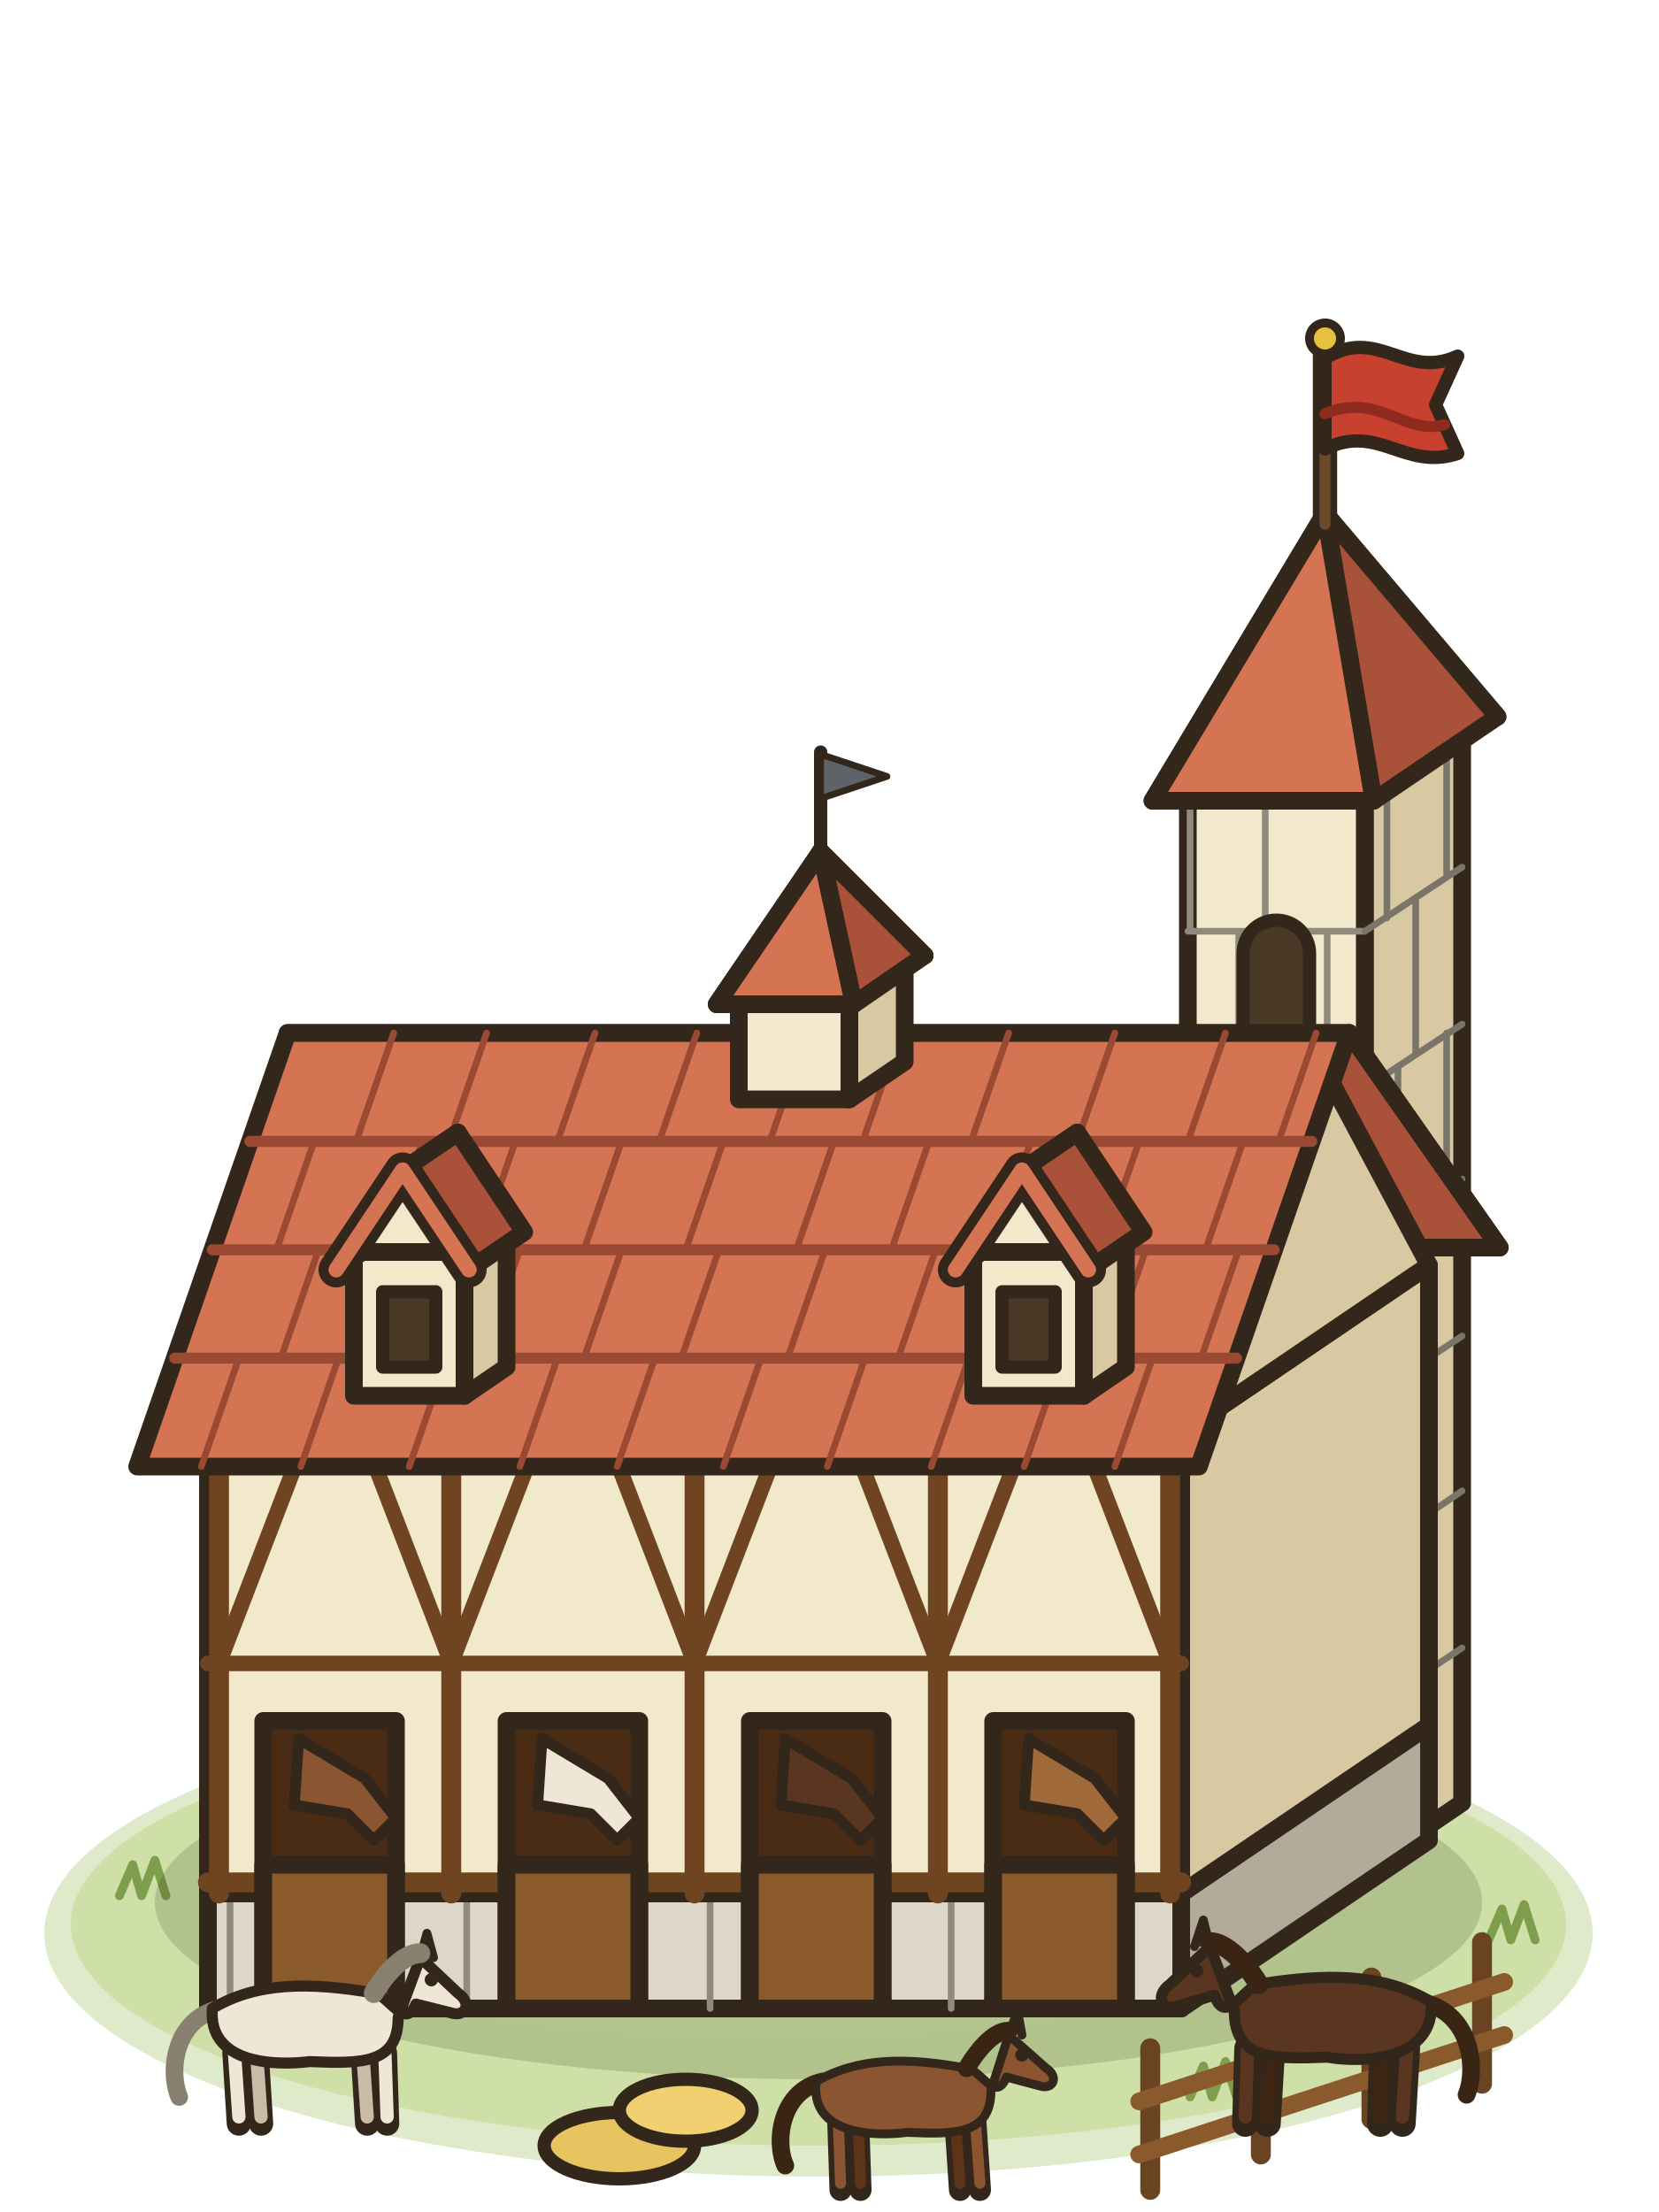
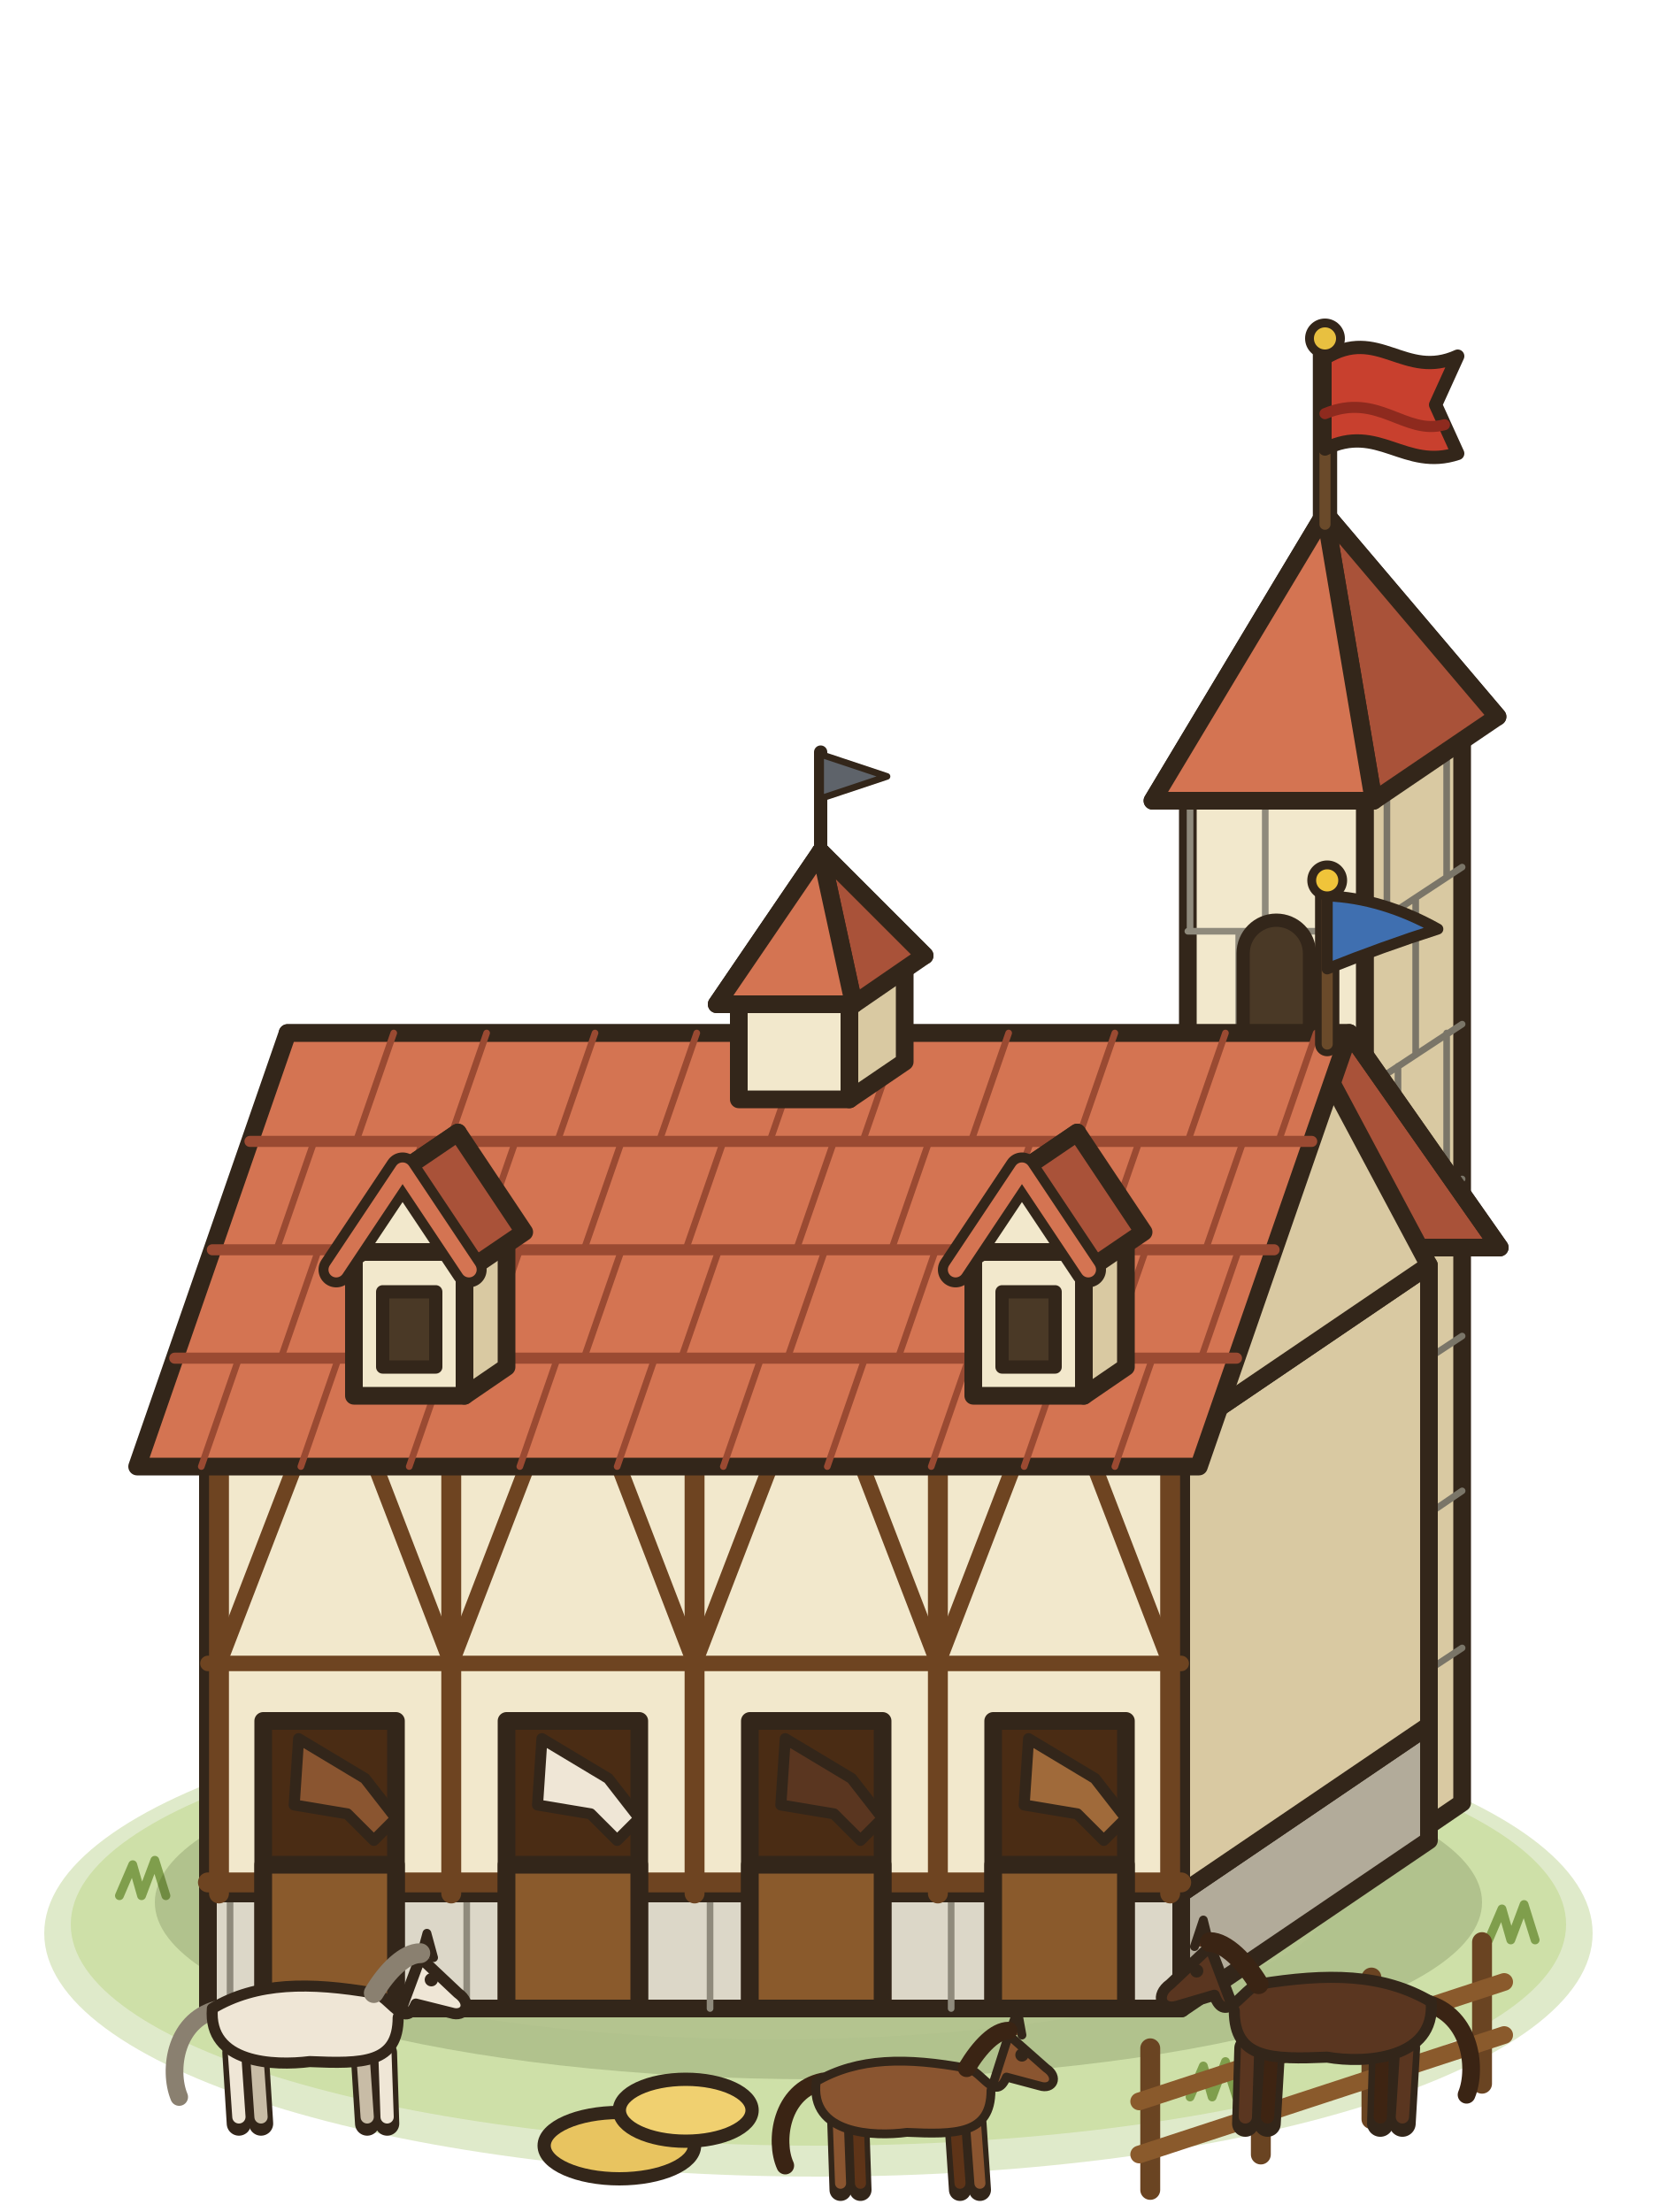
<svg xmlns="http://www.w3.org/2000/svg" viewBox="0 0 75 100">
  <g stroke="#33261a" stroke-width=".8" stroke-linejoin="round" stroke-linecap="round">
    <ellipse cx="37" cy="87.4" rx="35" ry="11" fill="#b9d08a" stroke="none" opacity=".45" />
    <ellipse cx="37" cy="87" rx="33.8" ry="10" fill="#c8dc9c" stroke="none" opacity=".75" />
    <ellipse cx="35" cy="85.8" rx="25.2" ry="6.4" fill="#d4e4ac" stroke="none" opacity=".7" />
    <path d="M38.3,95.5l.6-1.4,.4,1.4,.6-1.6,.5,1.6m-28.5-13.3l.6-1.4,.4,1.4,.6-1.6,.5,1.6m53.3,5.5l.6-1.4,.4,1.4,.6-1.6,.5,1.6m-30.2,8l.6-1.4,.4,1.4,.6-1.6,.5,1.6m10-16.5l.6-1.4,.4,1.4,.6-1.6,.5,1.6m.4,15.6l.6-1.4,.4,1.4,.6-1.6,.5,1.6m-50.5-9.1l.6-1.4,.4,1.4,.6-1.6,.5,1.6" fill="none" stroke="#7f9e4c" stroke-width=".4" />
    <ellipse cx="37" cy="86" rx="30" ry="8" fill="#2a3a10" stroke="none" opacity=".18" />
    <path d="M61.7,84.5l4.4-3,0-49.4-4.4,3Z" fill="#d9c9a2" />
    <path d="M53.7,84.5l8,0,0-49.4-8,0Z" fill="#f2e8cc" />
    <path d="M53.7,77.4l8,0m-6.1,7.1l0-7.1m4.5,7.1l0-7.1m-6.4-7l8,0m-3.7,7l0-7m-4.3-7.1l8,0m-5.2,7.1l0-7.1m3,7.1l0-7.1m-5.8-7l8,0m-3.6,7l0-7m-4.4-7.1l8,0m-5.3,7.1l0-7.1m3.2,7.1l0-7.1m-5.9-7.1l8,0m-5.7,7.1l0-7.1m4,7.1l0-7.1m-6.2,0l0-7m3.4,7l0-7" fill="none" stroke="#8f8a7c" stroke-width=".3" />
    <path d="M61.7,77.4l4.4-2.9m-2.9,9l0-7.1m-1.5-6l4.4-3m-2.5,8.8l0-7.1m-1.9-5.8l4.4-2.9m-4.4,10l0-7.1m2.7,5.2l0-7m-2.7-5.2l4.4-3m-2,8.4l0-7m-2.4-5.5l4.4-2.9m-2.9,9l0-7.1m2.2,5.6l0-7.1m-3.7-4.6l4.4-2.9m-2.1,8.4l0-7m-1.3,.9l0-7.1m2.7,5.2l0-7" fill="none" stroke="#7a7568" stroke-width=".3" />
    <path d="M57.7,32.4l10,0-7.8-9.2,0,0Z" fill="#a95239" />
    <path d="M52.1,36.2l5.6-3.8,2.2-9.2Z" fill="#d47452" />
    <path d="M62.1,36.2l5.6-3.8-7.8-9.2Z" fill="#a95239" />
    <path d="M52.1,36.2l10,0-2.2-13,0,0Z" fill="#d47452" />
    <path d="M56.2,46.8V43.1A1.5,1.5 0 0 1 59.2,43.1V46.8Z" fill="#4a3926" stroke-width=".6" />
    <path d="M59.9,23.7l0-8" fill="none" stroke="#33261a" stroke-width="1.1" />
    <path d="M59.9,23.7l0-8" fill="none" stroke="#6a4a2a" stroke-width=".5" />
    <path d="M59.9,16.2C62.3,14.7 63.5,17.2 65.9,16.1L64.9,18.3L65.9,20.5C63.5,21.3 62.3,19.1 59.9,20.3Z" fill="#c8402e" stroke-width=".6" />
    <path d="M59.9,18.7C62.3,17.7 63.5,19.7 65.3,19.2" fill="none" stroke="#8e2a1e" stroke-width=".5" />
    <circle cx="59.9" cy="15.3" r=".7" fill="#e8c040" stroke-width=".4" />
    <path d="M53.4,90.8l11.2-7.6,0-5.2-11.2,7.6Z" fill="#b2ab9a" />
    <path d="M9.4,90.8l44,0,0-5.2-44,0Z" fill="#dcd7c8" />
    <path d="M10.4,90.8l0-5.2m3.3,5.2l0-5.2m4.3,5.2l0-5.2m3.1,5.2l0-5.2m4.1,5.2l0-5.2m3.7,5.2l0-5.2m3.2,5.2l0-5.2m4,5.2l0-5.2m3,5.2l0-5.2m3.9,5.2l0-5.2m3.2,5.2l0-5.2m3.1,5.2l0-5.2" fill="none" stroke="#8f8a7c" stroke-width=".3" />
    <path d="M53.4,85.6l11.2-7.6,0-20.8-11.2,7.6Z" fill="#d9c9a2" />
    <path d="M9.4,85.6l44,0,0-20.8-44,0Z" fill="#f2e8cc" />
    <path d="M9.4,64.8l44,0m-44,20.3l44,0" fill="none" stroke="#6e4421" stroke-width=".9" />
    <path d="M9.4,75.2l44,0" fill="none" stroke="#6e4421" stroke-width=".7" />
    <path d="M9.9,85.6l0-20.8m10.5,20.8l0-20.8m11,20.8l0-20.8m11,20.8l0-20.8m10.5,20.8l0-20.8" fill="none" stroke="#6e4421" stroke-width=".9" />
    <path d="M9.9,75.2l4-10.4m6.5,10.4l-4-10.4m4,10.4l4-10.4m7,10.4l-4-10.4m4,10.4l4-10.4m7,10.4l-4-10.4m4,10.4l4-10.4m6.5,10.4l-4-10.4" fill="none" stroke="#6e4421" stroke-width=".7" />
    <path d="M11.9,90.8l6,0,0-13-6,0Z" fill="#4a2c14" />
    <path d="M11.9,90.8l6,0,0-6.5-6,0Z" fill="#8a5a2c" />
    <path d="M22.9,90.8l6,0,0-13-6,0Z" fill="#4a2c14" />
    <path d="M22.9,90.8l6,0,0-6.5-6,0Z" fill="#8a5a2c" />
    <path d="M33.9,90.8l6,0,0-13-6,0Z" fill="#4a2c14" />
    <path d="M33.9,90.8l6,0,0-6.5-6,0Z" fill="#8a5a2c" />
    <path d="M44.9,90.8l6,0,0-13-6,0Z" fill="#4a2c14" />
    <path d="M44.9,90.8l6,0,0-6.5-6,0Z" fill="#8a5a2c" />
    <path d="M13.3,81.6l.2-3,3,1.8,1.4,1.8-1,1-1.2-1.2Z" fill="#8a5530" stroke-width=".5" />
    <path d="M24.3,81.6l.2-3,3,1.8,1.4,1.8-1,1-1.2-1.2Z" fill="#efe6d6" stroke-width=".5" />
    <path d="M35.3,81.6l.2-3,3,1.8,1.4,1.8-1,1-1.2-1.2Z" fill="#5a3620" stroke-width=".5" />
    <path d="M46.3,81.6l.2-3,3,1.8,1.4,1.8-1,1-1.2-1.2Z" fill="#a06a3a" stroke-width=".5" />
    <path d="M13,46.7l48,0,6.8,9.7-48,0Z" fill="#a95239" />
    <path d="M53.4,64.8 64.6,57.2 59,46.7Z" fill="#d9c9a2" />
    <path d="M6.2,66.3l48,0,6.8-19.6-48,0Z" fill="#d47452" />
    <path d="M7.9,61.4l48,0m-46.3-4.9l48,0m-46.3-4.9l48,0" fill="none" stroke="#9a4a32" stroke-width=".5" />
    <path d="M9.1,66.3l1.7-4.9m2.8,4.9l1.7-4.9m3.2,4.9l1.7-4.9m3.3,4.9l1.7-4.9m2.7,4.9l1.7-4.9m3.1,4.9l1.7-4.9m3,4.9l1.7-4.9m3,4.9l1.7-4.9m2.5,4.9l1.7-4.9m2.4,4.9l1.7-4.9m-39.4,0l1.7-4.9m3.1,4.9l1.7-4.9m2.6,4.9l1.7-4.9m2.9,4.9l1.7-4.9m2.7,4.9l1.7-4.9m3.1,4.9l1.7-4.9m3.3,4.9l1.7-4.9m2.8,4.9l1.7-4.9m3.3,4.9l1.7-4.9m2.5,4.9l1.7-4.9m-43.5,0l1.7-4.9m3.2,4.9l1.7-4.9m2.5,4.9l1.7-4.9m3.1,4.9l1.7-4.9m2.9,4.9l1.7-4.9m3.3,4.9l1.7-4.9m2.6,4.9l1.7-4.9m2.9,4.9l1.7-4.9m3.2,4.9l1.7-4.9m3,4.9l1.7-4.9m-40.1,0l1.7-4.9m2.5,4.9l1.7-4.9m3.2,4.9l1.7-4.9m2.9,4.9l1.7-4.9m3.3,4.9l1.7-4.9m2.5,4.9l1.7-4.9m3.2,4.9l1.7-4.9m3.1,4.9l1.7-4.9m3.3,4.9l1.7-4.9m2.4,4.9l1.7-4.9" fill="none" stroke="#9a4a32" stroke-width=".3" />
    <path d="M67.8,56.4 61,46.7" fill="none" stroke-width=".8" />
    <path d="M21,63.1l1.9-1.3,0-6.5-1.9,1.3Z" fill="#d9c9a2" />
    <path d="M16,63.1l5,0,0-6.5-5,0Z" fill="#f2e8cc" />
    <path d="M17.3,61.8l2.4,0,0-3.4-2.4,0Z" fill="#4a3926" stroke-width=".6" />
    <path d="M15.2,57.4l3-4.5,2.5-1.7-3,4.5Z" fill="#d47452" />
    <path d="M21.2,57.4l2.5-1.7-3-4.5-2.5,1.7Z" fill="#a95239" />
    <path d="M16,56.6l5,0-2.5-3.5Z" fill="#f2e8cc" />
    <path d="M15.2,57.4l3-4.5,3,4.5" fill="none" stroke="#33261a" stroke-width="1.6" />
    <path d="M15.2,57.4l3-4.5,3,4.5" fill="none" stroke="#d47452" stroke-width=".7" />
    <path d="M49,63.1l1.9-1.3,0-6.5-1.9,1.3Z" fill="#d9c9a2" />
    <path d="M44,63.1l5,0,0-6.5-5,0Z" fill="#f2e8cc" />
    <path d="M45.3,61.8l2.4,0,0-3.4-2.4,0Z" fill="#4a3926" stroke-width=".6" />
    <path d="M43.2,57.4l3-4.5,2.5-1.7-3,4.5Z" fill="#d47452" />
    <path d="M49.2,57.4l2.5-1.7-3-4.5-2.5,1.7Z" fill="#a95239" />
    <path d="M44,56.6l5,0-2.5-3.5Z" fill="#f2e8cc" />
    <path d="M43.2,57.4l3-4.5,3,4.5" fill="none" stroke="#33261a" stroke-width="1.6" />
    <path d="M43.2,57.4l3-4.5,3,4.5" fill="none" stroke="#d47452" stroke-width=".7" />
+     <path d="M60,47.2l0-7" fill="none" stroke="#33261a" stroke-width="1.1" />
+     <path d="M60,47.2l0-7" fill="none" stroke="#6a4a2a" stroke-width=".5" />
+     <path d="M60,40.5Q62.5,40.6 65,42Q62.5,42.8 60,43.8Z" fill="#3f6fb0" stroke-width=".5" />
+     <circle cx="60" cy="39.8" r=".7" fill="#f0c43a" stroke-width=".4" />
    <path d="M38.4,49.7l2.5-1.7,0-5.2-2.5,1.7Z" fill="#d9c9a2" />
    <path d="M33.4,49.7l5,0,0-5.2-5,0Z" fill="#f2e8cc" />
    <path d="M35.6,43.2l6.2,0-4.7-4.7,0,0Z" fill="#a95239" />
    <path d="M32.4,45.4l3.2-2.2,1.5-4.7Z" fill="#d47452" />
    <path d="M38.6,45.4l3.2-2.2-4.7-4.7Z" fill="#a95239" />
    <path d="M32.4,45.4l6.2,0-1.5-6.9,0,0Z" fill="#d47452" />
    <path d="M37.1,38.5l0-4.5" fill="none" stroke-width=".6" />
    <path d="M37.1,34.1l3,1l-3,1z" fill="#5e636a" stroke-width=".3" />
    <path d="M52,99l0-6.4m5,4.8l0-6.4m5,4.8l0-6.4m5,4.8l0-6.4" fill="none" stroke="#6a4422" stroke-width=".9" />
    <path d="M51.5,95 68,89.6M51.5,97.4 68,92" fill="none" stroke="#8a5a2c" stroke-width=".8" />
    <path d="M10,90.8C7.9,91.2 7.6,93.6 8.1,94.8" fill="none" stroke="#8a8070" stroke-width=".8" />
    <path d="M10.6,92.8l.2,3.2" fill="none" stroke="#33261a" stroke-width="1.1" />
    <path d="M10.6,92.8l.2,2.9" fill="none" stroke="#efe6d6" stroke-width=".6" />
    <path d="M11.6,92.8l.2,3.2m4.6-3.2l.2,3.2" fill="none" stroke="#33261a" stroke-width="1.1" />
    <path d="M11.6,92.8l.2,2.9m4.6-2.9l.2,2.9" fill="none" stroke="#c8bca6" stroke-width=".6" />
    <path d="M17.4,92.8l.1,3.2" fill="none" stroke="#33261a" stroke-width="1.1" />
    <path d="M17.4,92.8l.1,2.9" fill="none" stroke="#efe6d6" stroke-width=".6" />
    <path d="M9.6,90.8C9.4,93.3 12.4,93.4 14,93.2C16.4,93.3 18,93.3 18,91.2L19,88.5L20.7,90.1C21.4,90.6 21,91.2 20.4,91L18.8,90.6C18.3,91.8 17.6,90.2 16.9,90.1C14,89.6 11.6,89.6 9.6,90.8Z" fill="#efe6d6" stroke-width=".5" />
    <path d="M19,88.5l.3-1.1,.3,1.1" fill="#efe6d6" stroke-width=".4" />
    <path d="M16.9,90.1C17.5,89.1 18.3,88.3 19,88.3" fill="none" stroke="#8a8070" stroke-width=".9" />
    <circle cx="19.5" cy="89.5" r=".3" fill="#33261a" stroke="none" />
    <path d="M64.2,90.5C66.5,90.9 66.8,93.5 66.3,94.7" fill="none" stroke="#3a2414" stroke-width=".8" />
    <path d="M63.6,92.6L63.4,96" fill="none" stroke="#33261a" stroke-width="1.2" />
    <path d="M63.6,92.6l-.2,3.1" fill="none" stroke="#5a3620" stroke-width=".6" />
    <path d="M62.5,92.6l-.1,3.4m-4.9-3.4l-.2,3.4" fill="none" stroke="#33261a" stroke-width="1.2" />
    <path d="M62.5,92.6l-.1,3.1m-4.9-3.1l-.2,3.1" fill="none" stroke="#3e2412" stroke-width=".6" />
    <path d="M56.4,92.6L56.3,96" fill="none" stroke="#33261a" stroke-width="1.2" />
    <path d="M56.4,92.6l-.1,3.1" fill="none" stroke="#5a3620" stroke-width=".6" />
    <path d="M64.7,90.5C64.9,93.1 61.7,93.3 60,93C57.5,93.1 55.8,93.1 55.8,90.9L54.7,88L52.9,89.7C52.2,90.2 52.5,90.9 53.2,90.7L54.9,90.2C55.4,91.6 56.2,89.9 56.9,89.7C60,89.2 62.5,89.2 64.7,90.5Z" fill="#5a3620" stroke-width=".5" />
    <path d="M54.7,88l-.3-1.2-.4,1.2" fill="#5a3620" stroke-width=".4" />
    <path d="M56.9,89.7C56.3,88.7 55.4,87.8 54.7,87.8" fill="none" stroke="#3a2414" stroke-width=".9" />
    <circle cx="54.1" cy="89.1" r=".3" fill="#33261a" stroke="none" />
    <ellipse cx="28" cy="97" rx="3.4" ry="1.5" fill="#e8c460" stroke-width=".6" />
    <ellipse cx="31" cy="95.4" rx="3" ry="1.4" fill="#f0d070" stroke-width=".6" />
    <path d="M37.2,94.1C35.3,94.5 35,96.8 35.5,97.9" fill="none" stroke="#3a2414" stroke-width=".8" />
    <path d="M37.9,96l.1,3" fill="none" stroke="#33261a" stroke-width="1" />
    <path d="M37.9,96l.1,2.7" fill="none" stroke="#8a5530" stroke-width=".5" />
    <path d="M38.8,96l.1,3m4.3-3l.2,3" fill="none" stroke="#33261a" stroke-width="1" />
    <path d="M38.8,96l.1,2.7m4.3-2.7l.2,2.7" fill="none" stroke="#5e3418" stroke-width=".5" />
    <path d="M44.1,96l.2,3" fill="none" stroke="#33261a" stroke-width="1" />
    <path d="M44.1,96l.2,2.7" fill="none" stroke="#8a5530" stroke-width=".5" />
    <path d="M36.9,94.1C36.6,96.5 39.5,96.6 41,96.4C43.2,96.5 44.8,96.5 44.8,94.5L45.6,92L47.3,93.5C47.9,93.9 47.6,94.5 47,94.3L45.5,93.9C45,95.1 44.4,93.6 43.7,93.5C41,93 38.8,93 36.9,94.1Z" fill="#8a5530" stroke-width=".4" />
    <path d="M45.6,92l.4-1.1,.2,1.1" fill="#8a5530" stroke-width=".4" />
    <path d="M43.7,93.5C44.3,92.5 45,91.8 45.6,91.8" fill="none" stroke="#3a2414" stroke-width=".8" />
    <circle cx="46.2" cy="92.9" r=".3" fill="#33261a" stroke="none" />
  </g>
</svg>
